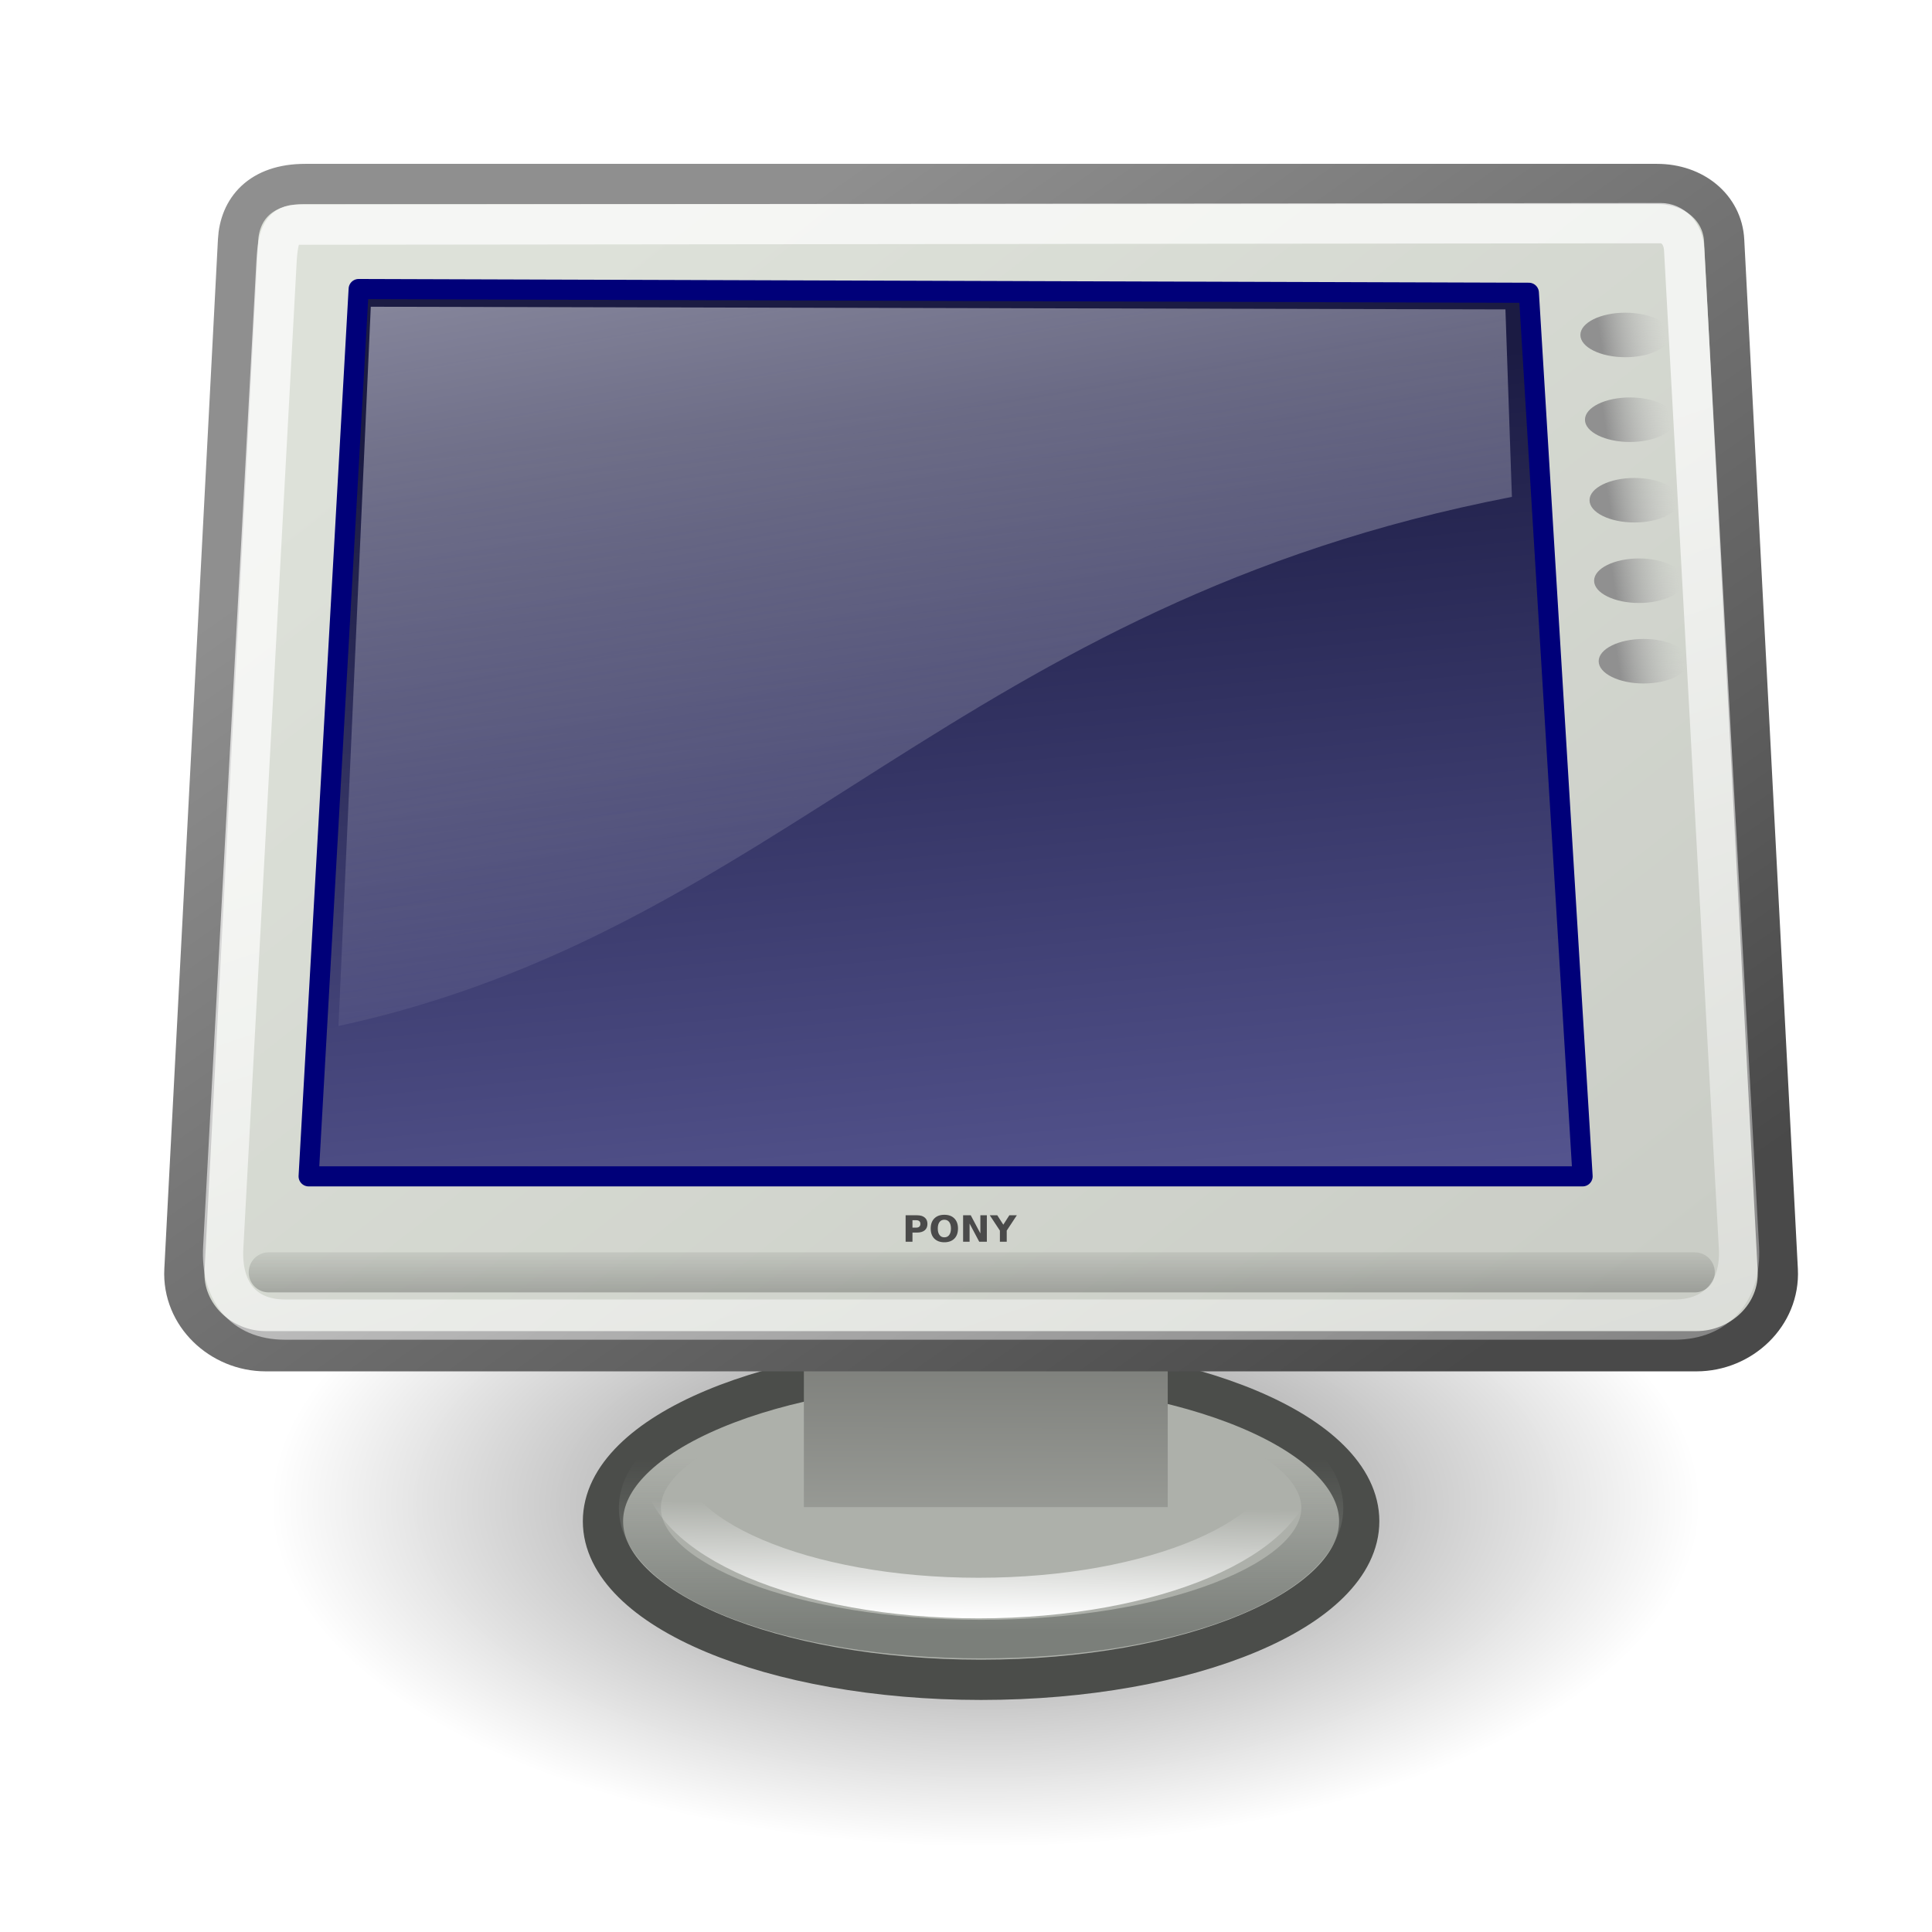
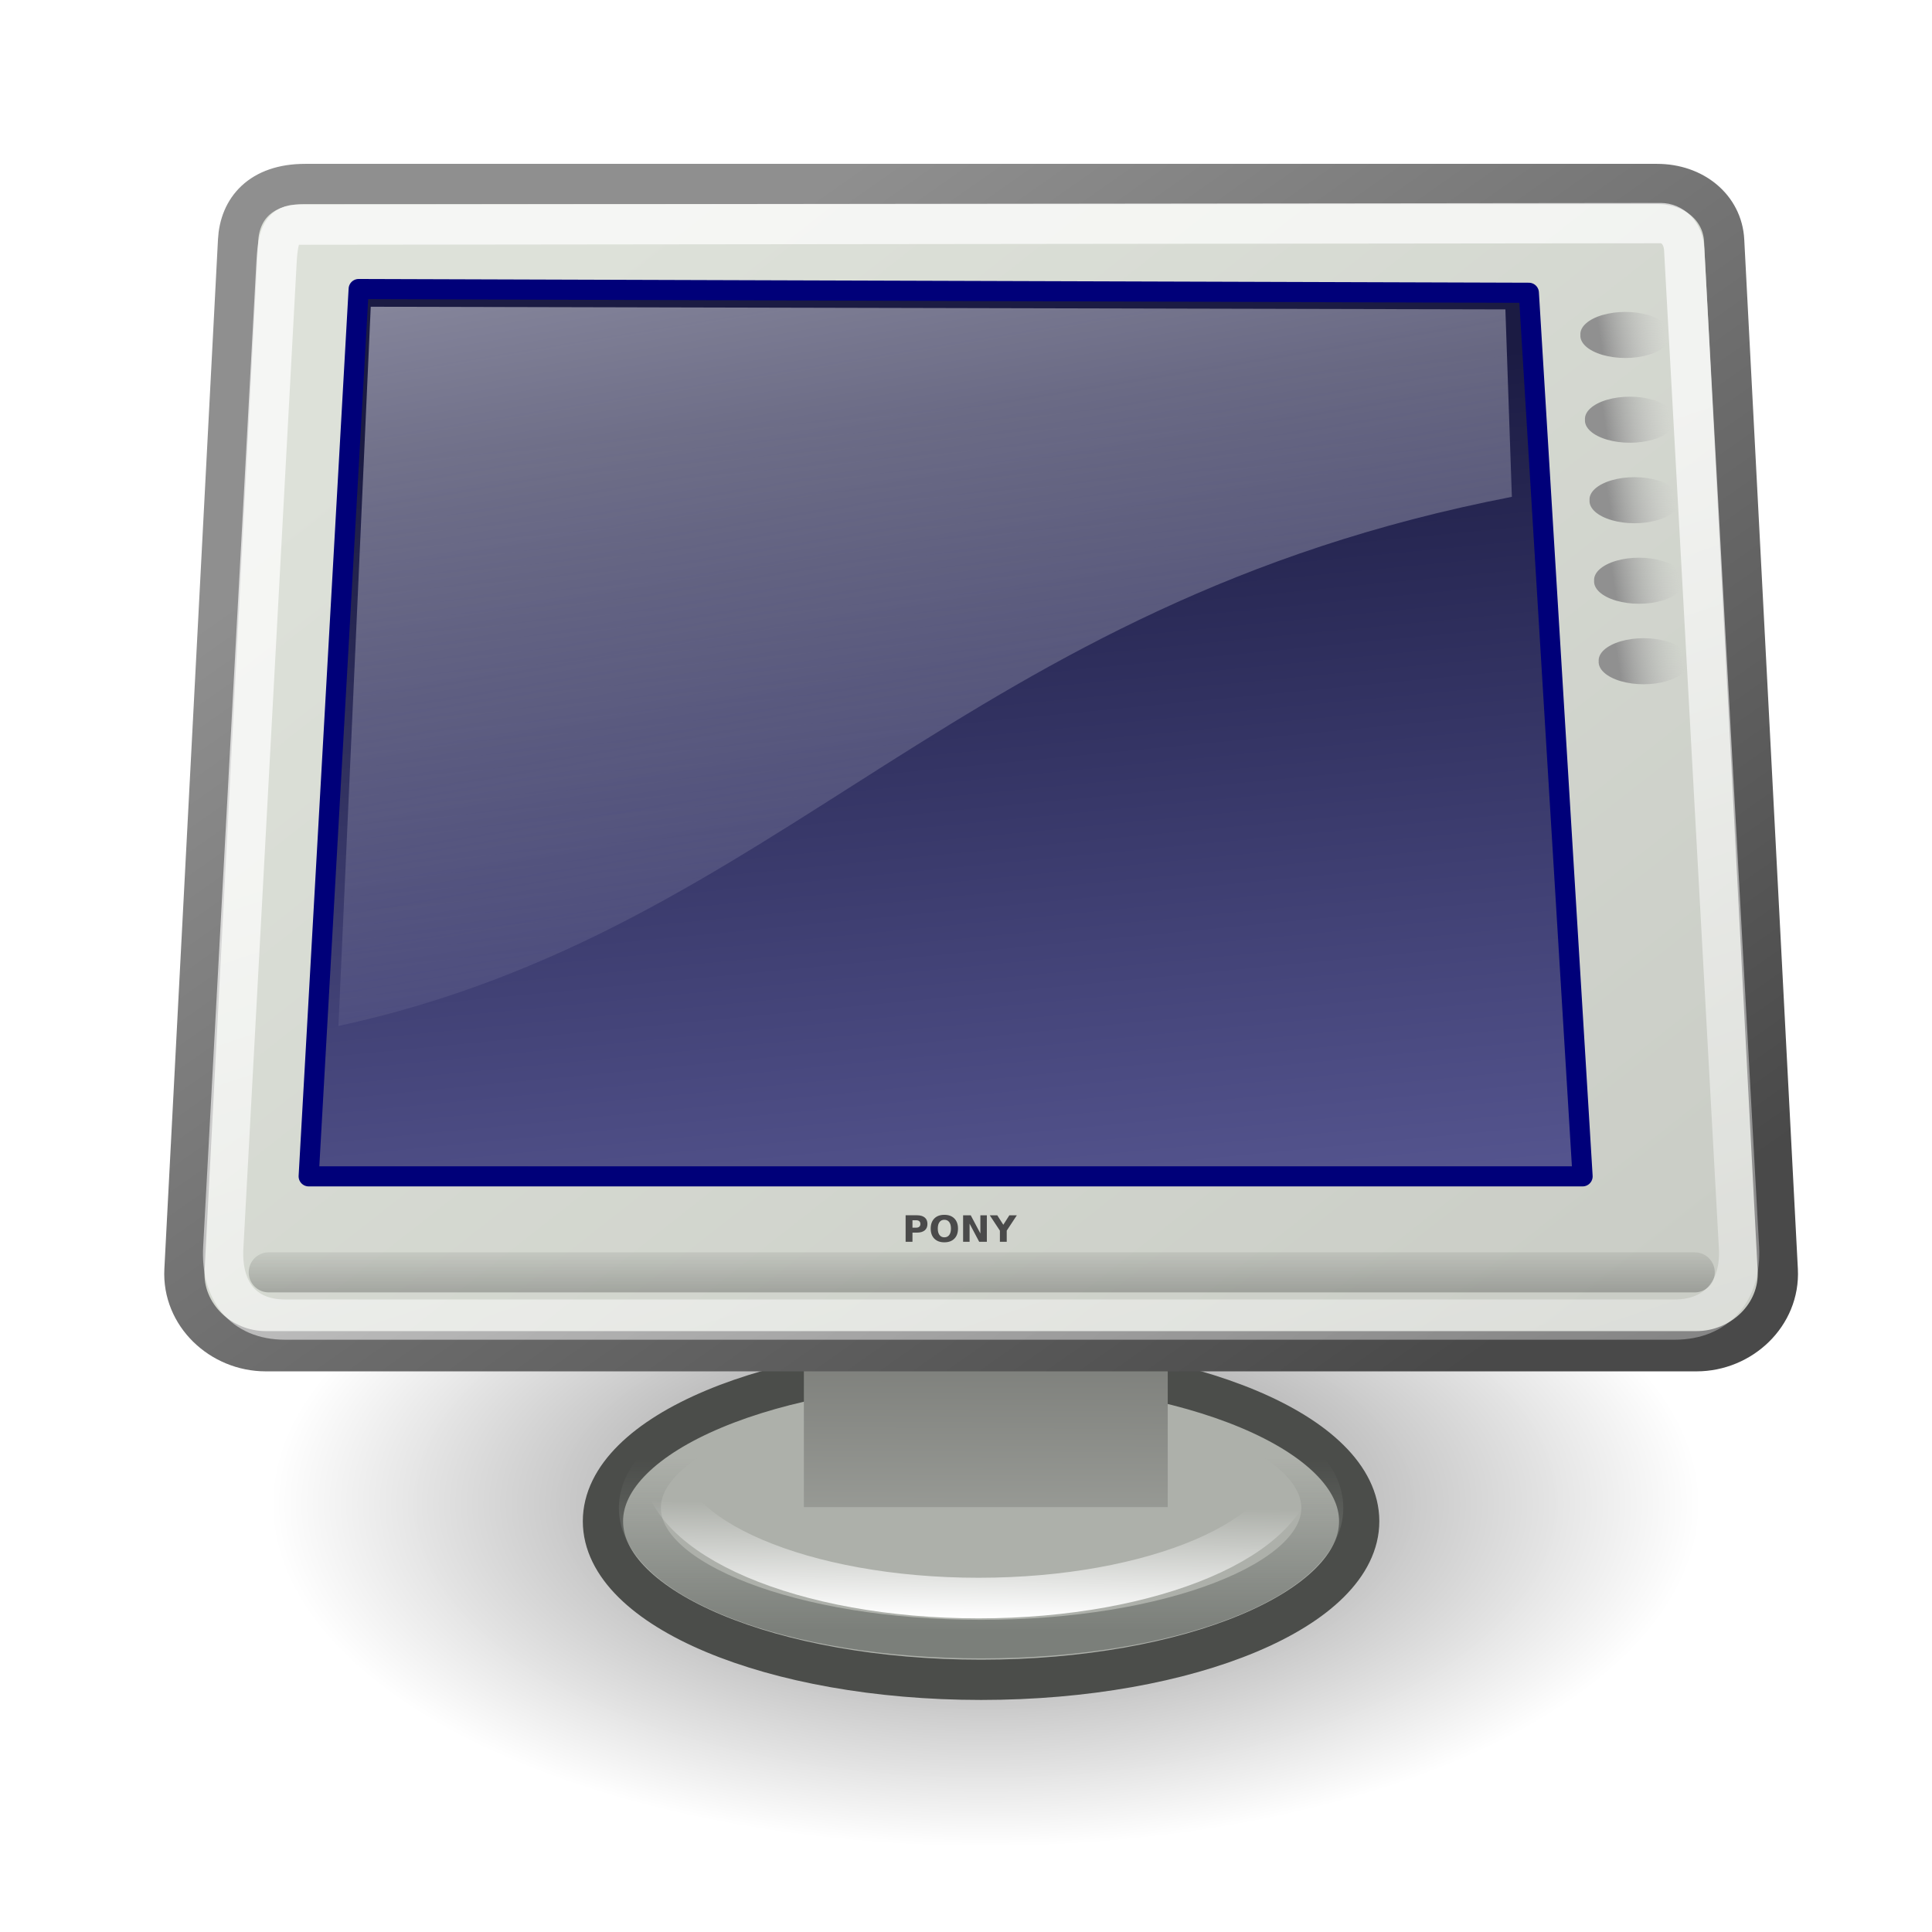
- <svg xmlns="http://www.w3.org/2000/svg" xmlns:xlink="http://www.w3.org/1999/xlink" width="48px" height="48px" id="svg2327">
-   <defs id="defs3">
-     <linearGradient id="linearGradient2329">
-       <stop id="stop2331" offset="0" style="stop-color:#ffffff;stop-opacity:1;" />
-       <stop id="stop2333" offset="1" style="stop-color:#ffffff;stop-opacity:0;" />
+ <svg xmlns="http://www.w3.org/2000/svg" xmlns:xlink="http://www.w3.org/1999/xlink" width="48px" height="48px">
+   <defs>
+     <linearGradient id="c">
+       <stop stop-color="#909090" offset="0" />
+       <stop stop-color="#bebebe" stop-opacity="0" offset="1" />
    </linearGradient>
-     <linearGradient id="linearGradient2321">
-       <stop id="stop2323" offset="0" style="stop-color:#7b7f7a;stop-opacity:1;" />
-       <stop id="stop2325" offset="1" style="stop-color:#7b7f7a;stop-opacity:0;" />
+     <linearGradient id="k" x1="8.612" x2="34.784" y1="7.229" y2="33.34" gradientTransform="matrix(1.1299 0 0 .88506 2.875 1.5706)" gradientUnits="userSpaceOnUse">
+       <stop stop-color="#dde1d9" offset="0" />
+       <stop stop-color="#cacdc6" offset="1" />
    </linearGradient>
-     <linearGradient id="linearGradient2711">
-       <stop id="stop2713" offset="0" style="stop-color:#909090;stop-opacity:1;" />
-       <stop id="stop2715" offset="1" style="stop-color:#bebebe;stop-opacity:0;" />
+     <linearGradient id="h" x1="17.698" x2="34.975" y1="13.005" y2="55.201" gradientTransform="matrix(1.1081 0 0 .90247 5.5 3.875)" gradientUnits="userSpaceOnUse">
+       <stop stop-color="#fff" offset="0" />
+       <stop stop-color="#fff" stop-opacity="0" offset="1" />
    </linearGradient>
-     <linearGradient id="linearGradient2701">
-       <stop id="stop2703" offset="0" style="stop-color:#585956;stop-opacity:1;" />
-       <stop id="stop2705" offset="1" style="stop-color:#bbbeb8;stop-opacity:1;" />
+     <radialGradient id="b" cx="12.576" cy="67.502" r="8.766" gradientTransform="scale(1.9258 .51926)" gradientUnits="userSpaceOnUse">
+       <stop offset="0" />
+       <stop stop-opacity="0" offset="1" />
+     </radialGradient>
+     <linearGradient id="g" x1="11.492" x2="17.199" y1="1.654" y2="26.729" gradientTransform="matrix(1.239 0 0 .89596 5.0906 1.5435)" gradientUnits="userSpaceOnUse">
+       <stop stop-color="#fff" offset="0" />
+       <stop stop-color="#fcfcff" stop-opacity="0" offset="1" />
    </linearGradient>
-     <linearGradient id="linearGradient2683">
-       <stop id="stop2685" offset="0" style="stop-color:#000000;stop-opacity:1;" />
-       <stop id="stop2687" offset="1" style="stop-color:#000000;stop-opacity:0;" />
+     <linearGradient id="f" x1="19.15" x2="16.316" y1="32.622" y2="8.867" gradientTransform="matrix(1.1741 0 0 .94543 5.2218 1.5435)" gradientUnits="userSpaceOnUse">
+       <stop stop-color="#5b5b97" offset="0" />
+       <stop stop-color="#1b1b43" offset="1" />
    </linearGradient>
-     <linearGradient id="linearGradient2675">
-       <stop id="stop2677" offset="0" style="stop-color:#5b5b97;stop-opacity:1;" />
-       <stop id="stop2679" offset="1" style="stop-color:#1b1b43;stop-opacity:1;" />
+     <linearGradient id="e" x1="3.707" x2="3.707" y1="171.29" y2="162.45" gradientTransform="matrix(5.7052 0 0 .17528 5.5 2.1956)" gradientUnits="userSpaceOnUse">
+       <stop offset="0" />
+       <stop stop-opacity="0" offset="1" />
    </linearGradient>
-     <linearGradient id="linearGradient2667">
-       <stop id="stop2669" offset="0" style="stop-color:#ffffff;stop-opacity:1;" />
-       <stop id="stop2671" offset="1" style="stop-color:#fcfcff;stop-opacity:0;" />
+     <linearGradient id="d" x1="12.207" x2="12.128" y1="53.535" y2="64.893" gradientTransform="matrix(1.8163 0 0 1.2789 2.5 -40.245)" gradientUnits="userSpaceOnUse">
+       <stop stop-color="#585956" offset="0" />
+       <stop stop-color="#bbbeb8" offset="1" />
    </linearGradient>
-     <linearGradient id="linearGradient2454">
-       <stop style="stop-color:#000000;stop-opacity:1;" offset="0" id="stop2456" />
-       <stop style="stop-color:#000000;stop-opacity:0;" offset="1" id="stop2458" />
+     <linearGradient id="a" x1="34.301" x2="35.521" y1="3.938" y2="3.845" gradientUnits="userSpaceOnUse" xlink:href="#c" />
+     <linearGradient id="l" x1="10.391" x2="32.537" y1="5.382" y2="31.246" gradientTransform="matrix(1.1044 0 0 .90547 4.5 2.875)" gradientUnits="userSpaceOnUse">
+       <stop stop-color="#8f8f8f" offset="0" />
+       <stop stop-color="#494949" offset="1" />
    </linearGradient>
-     <linearGradient id="linearGradient2415">
-       <stop style="stop-color:#ffffff;stop-opacity:1;" offset="0" id="stop2417" />
-       <stop style="stop-color:#ffffff;stop-opacity:0;" offset="1" id="stop2419" />
+     <linearGradient id="j" x1="-35.658" x2="-35.658" y1="33.416" y2="28.206" gradientUnits="userSpaceOnUse">
+       <stop stop-color="#7b7f7a" offset="0" />
+       <stop stop-color="#7b7f7a" stop-opacity="0" offset="1" />
    </linearGradient>
-     <linearGradient id="linearGradient2253">
-       <stop style="stop-color:#8f8f8f;stop-opacity:1;" offset="0" id="stop2255" />
-       <stop style="stop-color:#494949;stop-opacity:1;" offset="1" id="stop2257" />
+     <linearGradient id="i" x1="-35.123" x2="-35.075" y1="34.242" y2="30.962" gradientUnits="userSpaceOnUse">
+       <stop stop-color="#fff" offset="0" />
+       <stop stop-color="#fff" stop-opacity="0" offset="1" />
    </linearGradient>
-     <linearGradient id="linearGradient2245">
-       <stop style="stop-color:#dde1d9;stop-opacity:1;" offset="0" id="stop2247" />
-       <stop style="stop-color:#cacdc6;stop-opacity:1;" offset="1" id="stop2249" />
-     </linearGradient>
-     <linearGradient xlink:href="#linearGradient2245" id="linearGradient2251" gradientTransform="matrix(1.129863,0,0,0.885063,2.875,1.570628)" x1="8.612" y1="7.229" x2="34.784" y2="33.34" gradientUnits="userSpaceOnUse" />
-     <linearGradient xlink:href="#linearGradient2415" id="linearGradient2421" gradientTransform="matrix(1.108069,0,0,0.902471,5.5,3.875)" x1="17.698" y1="13.005" x2="34.975" y2="55.201" gradientUnits="userSpaceOnUse" />
-     <radialGradient xlink:href="#linearGradient2454" id="radialGradient2460" gradientTransform="scale(1.925808,0.519262)" cx="12.576" cy="67.502" fx="12.576" fy="67.502" r="8.766" gradientUnits="userSpaceOnUse" />
-     <linearGradient gradientUnits="userSpaceOnUse" y2="26.729" x2="17.199" y1="1.654" x1="11.492" gradientTransform="matrix(1.238977,0,0,0.895955,5.090553,1.543476)" id="linearGradient2673" xlink:href="#linearGradient2667" />
-     <linearGradient gradientUnits="userSpaceOnUse" y2="8.867" x2="16.316" y1="32.622" x1="19.15" gradientTransform="matrix(1.174139,0,0,0.945431,5.221825,1.543476)" id="linearGradient2681" xlink:href="#linearGradient2675" />
-     <linearGradient gradientUnits="userSpaceOnUse" y2="162.451" x2="3.707" y1="171.291" x1="3.707" gradientTransform="matrix(5.705159,0,0,0.17528,5.5,2.195627)" id="linearGradient2689" xlink:href="#linearGradient2683" />
-     <linearGradient gradientUnits="userSpaceOnUse" y2="64.893" x2="12.128" y1="53.535" x1="12.207" gradientTransform="matrix(1.816345,0,0,1.278927,2.5,-40.24508)" id="linearGradient2707" xlink:href="#linearGradient2701" />
-     <linearGradient gradientUnits="userSpaceOnUse" y2="3.845" x2="35.521" y1="3.938" x1="34.301" id="linearGradient2717" xlink:href="#linearGradient2711" />
-     <linearGradient y2="3.845" x2="35.521" y1="3.938" x1="34.301" gradientUnits="userSpaceOnUse" id="linearGradient2721" xlink:href="#linearGradient2711" />
-     <linearGradient y2="3.845" x2="35.521" y1="3.938" x1="34.301" gradientUnits="userSpaceOnUse" id="linearGradient2725" xlink:href="#linearGradient2711" />
-     <linearGradient y2="3.845" x2="35.521" y1="3.938" x1="34.301" gradientUnits="userSpaceOnUse" id="linearGradient2729" xlink:href="#linearGradient2711" />
-     <linearGradient y2="3.845" x2="35.521" y1="3.938" x1="34.301" gradientUnits="userSpaceOnUse" id="linearGradient2733" xlink:href="#linearGradient2711" />
-     <linearGradient y2="31.246" x2="32.537" y1="5.382" x1="10.391" gradientTransform="matrix(1.104397,0,0,0.905471,4.5,2.875)" gradientUnits="userSpaceOnUse" id="linearGradient1561" xlink:href="#linearGradient2253" />
-     <linearGradient gradientUnits="userSpaceOnUse" y2="28.206" x2="-35.658" y1="33.416" x1="-35.658" id="linearGradient2327" xlink:href="#linearGradient2321" />
-     <linearGradient gradientUnits="userSpaceOnUse" y2="30.962" x2="-35.075" y1="34.242" x1="-35.123" id="linearGradient2337" xlink:href="#linearGradient2329" />
  </defs>
-   <g id="layer1">
-     <path style="opacity:0.509;overflow:visible;display:inline;visibility:visible;stroke-opacity:0.701;stroke-dashoffset:0;stroke-miterlimit:4;marker-end:none;marker-mid:none;marker-start:none;marker:none;stroke-linejoin:miter;stroke-linecap:round;stroke-width:1;stroke:none;fill-rule:evenodd;fill-opacity:1;fill:url(#radialGradient2460);color:#000000" id="path2452" d="M 41.101 35.051 A 16.882 4.552 0 1 1  7.336,35.051 A 16.882 4.552 0 1 1  41.101 35.051 z" transform="matrix(1.050251,0,0,1.867888,-0.945558,-28.10611)" />
-     <path style="color:#000000;fill:#adb0aa;fill-opacity:1;fill-rule:evenodd;stroke:#4b4d4a;stroke-width:1;stroke-linecap:butt;stroke-linejoin:miter;marker:none;marker-start:none;marker-mid:none;marker-end:none;stroke-miterlimit:4;stroke-dashoffset:0;stroke-opacity:1;visibility:visible;display:inline;overflow:visible" id="path2407" d="M -26.264 29.716 A 9.394 3.94 0 1 1  -45.053,29.716 A 9.394 3.94 0 1 1  -26.264 29.716 z" transform="translate(60.03339,8.07843)" />
-     <path transform="matrix(0.902373,0,0,0.82765,56.55215,12.86792)" d="M -26.264 29.716 A 9.394 3.94 0 1 1  -45.053,29.716 A 9.394 3.94 0 1 1  -26.264 29.716 z" id="path1825" style="color:#000000;fill:none;fill-opacity:1;fill-rule:evenodd;stroke:url(#linearGradient2327);stroke-width:1.157;stroke-linecap:butt;stroke-linejoin:miter;marker:none;marker-start:none;marker-mid:none;marker-end:none;stroke-miterlimit:4;stroke-dasharray:none;stroke-dashoffset:0;stroke-opacity:1;visibility:visible;display:inline;overflow:visible" />
-     <path style="color:#000000;fill:none;fill-opacity:1;fill-rule:evenodd;stroke:url(#linearGradient2337);stroke-width:1.183;stroke-linecap:butt;stroke-linejoin:miter;marker:none;marker-start:none;marker-mid:none;marker-end:none;stroke-miterlimit:4;stroke-dasharray:none;stroke-dashoffset:0;stroke-opacity:1;visibility:visible;display:inline;overflow:visible" id="path2983" d="M -26.264 29.716 A 9.394 3.94 0 1 1  -45.053,29.716 A 9.394 3.94 0 1 1  -26.264 29.716 z" transform="matrix(0.837548,0,0,0.852655,54.17811,11.00615)" />
-     <rect y="31.079" x="19.972" height="6.365" width="9.04" id="rect2699" style="color:#000000;fill:url(#linearGradient2707);fill-opacity:1;fill-rule:evenodd;stroke:none;stroke-width:0.609;stroke-linecap:butt;stroke-linejoin:miter;marker:none;marker-start:none;marker-mid:none;marker-end:none;stroke-miterlimit:4;stroke-dashoffset:0;stroke-opacity:1;visibility:visible;display:inline;overflow:visible" />
-     <path style="color:#000000;fill:url(#linearGradient2251);fill-opacity:1;fill-rule:evenodd;stroke:url(#linearGradient1561);stroke-width:1;stroke-linecap:butt;stroke-linejoin:miter;marker:none;marker-start:none;marker-mid:none;marker-end:none;stroke-miterlimit:4;stroke-dashoffset:0;stroke-opacity:1;visibility:visible;display:inline;overflow:visible" d="M 7.581,4.571 L 41.169,4.571 C 42.08,4.571 42.793,5.154 42.836,5.972 L 44.168,31.55 C 44.226,32.668 43.267,33.571 42.148,33.571 L 6.602,33.571 C 5.483,33.571 4.524,32.668 4.582,31.55 L 5.914,5.972 C 5.954,5.199 6.462,4.571 7.581,4.571 z " id="rect2404" />
-     <path id="path2377" d="M 8.911,7.181 L 7.668,29.226 L 39.319,29.226 L 37.984,7.274 L 8.911,7.181 z " style="fill:url(#linearGradient2681);fill-opacity:1;fill-rule:evenodd;stroke:#000079;stroke-width:0.5;stroke-linecap:butt;stroke-linejoin:round;stroke-miterlimit:4;stroke-dasharray:none;stroke-opacity:1" />
-     <path style="fill:none;fill-opacity:0.75;fill-rule:evenodd;stroke:url(#linearGradient2689);stroke-width:0.996;stroke-linecap:round;stroke-linejoin:miter;stroke-miterlimit:4;stroke-opacity:0.248" d="M 6.677,31.611 L 42.106,31.611" id="path2393" />
-     <path id="path2397" d="M 7.415,5.581 L 41.26,5.544 C 41.544,5.543 41.819,5.781 41.842,6.196 L 43.204,30.999 C 43.262,32.056 42.664,32.785 41.606,32.785 L 7.082,32.785 C 6.023,32.785 5.489,32.056 5.546,30.999 L 6.87,6.505 C 6.909,5.789 7.036,5.582 7.415,5.581 z " style="color:#000000;fill:none;fill-opacity:1;fill-rule:evenodd;stroke:url(#linearGradient2421);stroke-width:1;stroke-linecap:butt;stroke-linejoin:miter;marker:none;marker-start:none;marker-mid:none;marker-end:none;stroke-miterlimit:4;stroke-dashoffset:0;stroke-opacity:0.701;visibility:visible;display:inline;overflow:visible" />
-     <path style="opacity:0.531;fill:url(#linearGradient2673);fill-opacity:1;fill-rule:evenodd;stroke:none;stroke-width:0.25pt;stroke-linecap:butt;stroke-linejoin:miter;stroke-opacity:1" d="M 9.212,7.621 L 8.409,25.492 C 19.454,23.091 23.83,14.999 37.563,12.345 L 37.402,7.687 L 9.212,7.621 z " id="path2443" />
-     <path transform="matrix(1.331237,0,0,0.658449,-5.91933,5.728866)" d="M 35.621 3.938 A 0.84 0.84 0 1 1  33.941,3.938 A 0.84 0.84 0 1 1  35.621 3.938 z" id="path2709" style="color:#000000;fill:url(#linearGradient2717);fill-opacity:1;fill-rule:evenodd;stroke:none;stroke-width:0.5;stroke-linecap:butt;stroke-linejoin:miter;marker:none;marker-start:none;marker-mid:none;marker-end:none;stroke-miterlimit:4;stroke-dashoffset:0;stroke-opacity:1;visibility:visible;display:inline;overflow:visible" />
-     <path style="color:#000000;fill:url(#linearGradient2721);fill-opacity:1;fill-rule:evenodd;stroke:none;stroke-width:0.5;stroke-linecap:butt;stroke-linejoin:miter;marker:none;marker-start:none;marker-mid:none;marker-end:none;stroke-miterlimit:4;stroke-dashoffset:0;stroke-opacity:1;visibility:visible;display:inline;overflow:visible" id="path2719" d="M 35.621 3.938 A 0.84 0.84 0 1 1  33.941,3.938 A 0.84 0.84 0 1 1  35.621 3.938 z" transform="matrix(1.331237,0,0,0.658449,-5.80573,7.83465)" />
-     <path transform="matrix(1.331237,0,0,0.658449,-5.69213,9.83465)" d="M 35.621 3.938 A 0.84 0.84 0 1 1  33.941,3.938 A 0.84 0.84 0 1 1  35.621 3.938 z" id="path2723" style="color:#000000;fill:url(#linearGradient2725);fill-opacity:1;fill-rule:evenodd;stroke:none;stroke-width:0.5;stroke-linecap:butt;stroke-linejoin:miter;marker:none;marker-start:none;marker-mid:none;marker-end:none;stroke-miterlimit:4;stroke-dashoffset:0;stroke-opacity:1;visibility:visible;display:inline;overflow:visible" />
-     <path style="color:#000000;fill:url(#linearGradient2729);fill-opacity:1;fill-rule:evenodd;stroke:none;stroke-width:0.5;stroke-linecap:butt;stroke-linejoin:miter;marker:none;marker-start:none;marker-mid:none;marker-end:none;stroke-miterlimit:4;stroke-dashoffset:0;stroke-opacity:1;visibility:visible;display:inline;overflow:visible" id="path2727" d="M 35.621 3.938 A 0.84 0.84 0 1 1  33.941,3.938 A 0.84 0.84 0 1 1  35.621 3.938 z" transform="matrix(1.331237,0,0,0.658449,-5.57853,11.83465)" />
-     <path transform="matrix(1.331237,0,0,0.658449,-5.46493,13.83465)" d="M 35.621 3.938 A 0.84 0.84 0 1 1  33.941,3.938 A 0.84 0.84 0 1 1  35.621 3.938 z" id="path2731" style="color:#000000;fill:url(#linearGradient2733);fill-opacity:1;fill-rule:evenodd;stroke:none;stroke-width:0.5;stroke-linecap:butt;stroke-linejoin:miter;marker:none;marker-start:none;marker-mid:none;marker-end:none;stroke-miterlimit:4;stroke-dashoffset:0;stroke-opacity:1;visibility:visible;display:inline;overflow:visible" />
-     <path id="text2735" d="M 22.5,30.193 L 22.782,30.193 C 22.865,30.193 22.93,30.211 22.974,30.249 C 23.019,30.286 23.042,30.339 23.042,30.407 C 23.042,30.476 23.019,30.53 22.974,30.567 C 22.93,30.604 22.865,30.623 22.782,30.623 L 22.67,30.623 L 22.67,30.851 L 22.5,30.851 L 22.5,30.193 M 22.67,30.316 L 22.67,30.5 L 22.764,30.5 C 22.797,30.5 22.822,30.492 22.84,30.476 C 22.858,30.46 22.867,30.437 22.867,30.407 C 22.867,30.378 22.858,30.355 22.84,30.339 C 22.822,30.324 22.797,30.316 22.764,30.316 L 22.67,30.316 M 23.462,30.304 C 23.41,30.304 23.37,30.323 23.342,30.361 C 23.313,30.399 23.299,30.453 23.299,30.522 C 23.299,30.592 23.313,30.645 23.342,30.683 C 23.37,30.722 23.41,30.741 23.462,30.741 C 23.514,30.741 23.554,30.722 23.583,30.683 C 23.611,30.645 23.626,30.592 23.626,30.522 C 23.626,30.453 23.611,30.399 23.583,30.361 C 23.554,30.323 23.514,30.304 23.462,30.304 M 23.462,30.181 C 23.568,30.181 23.651,30.211 23.711,30.272 C 23.771,30.332 23.801,30.416 23.801,30.522 C 23.801,30.629 23.771,30.712 23.711,30.773 C 23.651,30.833 23.568,30.864 23.462,30.864 C 23.356,30.864 23.274,30.833 23.213,30.773 C 23.153,30.712 23.123,30.629 23.123,30.522 C 23.123,30.416 23.153,30.332 23.213,30.272 C 23.274,30.211 23.356,30.181 23.462,30.181 M 23.928,30.193 L 24.118,30.193 L 24.357,30.644 L 24.357,30.193 L 24.518,30.193 L 24.518,30.851 L 24.329,30.851 L 24.089,30.399 L 24.089,30.851 L 23.928,30.851 L 23.928,30.193 M 24.591,30.193 L 24.777,30.193 L 24.927,30.427 L 25.077,30.193 L 25.263,30.193 L 25.012,30.574 L 25.012,30.851 L 24.842,30.851 L 24.842,30.574 L 24.591,30.193" style="font-size:0.903;font-style:normal;font-variant:normal;font-weight:bold;font-stretch:normal;writing-mode:lr-tb;text-anchor:start;fill:#4a4a4a;fill-opacity:1;stroke:none;stroke-width:1pt;stroke-linecap:butt;stroke-linejoin:miter;stroke-opacity:1;font-family:Bitstream Vera Sans" />
-   </g>
+   <path transform="matrix(1.0503 0 0 1.8679 -.94556 -28.106)" d="m41.101 35.051a16.882 4.552 0 1 1-33.764 0 16.882 4.552 0 1 1 33.764 0z" color="#000000" fill="url(#b)" fill-rule="evenodd" opacity=".509" />
+   <path transform="translate(60.033 8.0784)" d="m-26.264 29.716a9.394 3.94 0 1 1-18.789 0 9.394 3.94 0 1 1 18.789 0z" color="#000000" fill="#adb0aa" fill-rule="evenodd" stroke="#4b4d4a" />
+   <path transform="matrix(.90237 0 0 .82765 56.552 12.868)" d="m-26.264 29.716a9.394 3.94 0 1 1-18.789 0 9.394 3.94 0 1 1 18.789 0z" color="#000000" fill="none" stroke="url(#j)" stroke-width="1.157" />
+   <path transform="matrix(.83755 0 0 .85266 54.178 11.006)" d="m-26.264 29.716a9.394 3.94 0 1 1-18.789 0 9.394 3.94 0 1 1 18.789 0z" color="#000000" fill="none" stroke="url(#i)" stroke-width="1.183" />
+   <rect x="19.972" y="31.079" width="9.04" height="6.365" color="#000000" fill="url(#d)" fill-rule="evenodd" />
+   <path d="m7.581 4.571h33.588c0.911 0 1.624 0.583 1.667 1.402l1.332 25.578c0.058 1.118-0.901 2.02-2.02 2.02h-35.545c-1.119 0-2.079-0.903-2.02-2.02l1.332-25.578c0.04-0.774 0.547-1.402 1.667-1.402z" color="#000000" fill="url(#k)" fill-rule="evenodd" stroke="url(#l)" />
+   <path d="m8.911 7.181-1.242 22.045h31.65l-1.335-21.952-29.073-0.093z" fill="url(#f)" fill-rule="evenodd" stroke="#000079" stroke-linejoin="round" stroke-width=".5" />
+   <path d="m6.677 31.611h35.428" fill="none" stroke="url(#e)" stroke-linecap="round" stroke-opacity=".248" stroke-width=".996" />
+   <path d="m7.415 5.581 33.846-0.038c0.284-3.169e-4 0.559 0.237 0.582 0.653l1.362 24.803c0.058 1.057-0.54 1.786-1.598 1.786h-34.524c-1.059 0-1.593-0.729-1.536-1.786l1.324-24.494c0.039-0.716 0.166-0.923 0.545-0.924z" color="#000000" fill="none" stroke="url(#h)" stroke-opacity=".701" />
+   <path d="m9.211 7.621-0.803 17.87c11.045-2.401 15.421-10.492 29.154-13.147l-0.161-4.657-28.19-0.066z" fill="url(#g)" fill-rule="evenodd" opacity=".531" />
+   <path transform="matrix(1.3312 0 0 .65845 -5.9193 5.7289)" d="m35.621 3.938a0.84 0.84 0 1 1-1.679 0 0.84 0.84 0 1 1 1.679 0z" color="#000000" fill="url(#a)" fill-rule="evenodd" />
+   <path transform="matrix(1.3312 0 0 .65845 -5.8057 7.8346)" d="m35.621 3.938a0.84 0.84 0 1 1-1.679 0 0.84 0.84 0 1 1 1.679 0z" color="#000000" fill="url(#a)" fill-rule="evenodd" />
+   <path transform="matrix(1.3312 0 0 .65845 -5.6921 9.8346)" d="m35.621 3.938a0.84 0.84 0 1 1-1.679 0 0.84 0.84 0 1 1 1.679 0z" color="#000000" fill="url(#a)" fill-rule="evenodd" />
+   <path transform="matrix(1.3312 0 0 .65845 -5.5785 11.835)" d="m35.621 3.938a0.84 0.84 0 1 1-1.679 0 0.84 0.84 0 1 1 1.679 0z" color="#000000" fill="url(#a)" fill-rule="evenodd" />
+   <path transform="matrix(1.3312 0 0 .65845 -5.4649 13.835)" d="m35.621 3.938a0.84 0.84 0 1 1-1.679 0 0.84 0.84 0 1 1 1.679 0z" color="#000000" fill="url(#a)" fill-rule="evenodd" />
+   <path d="m22.5 30.193h0.282c0.084 1e-6 0.148 0.019 0.193 0.056 0.045 0.037 0.067 0.09 0.067 0.159-1e-6 0.069-0.022 0.122-0.067 0.16-0.045 0.037-0.109 0.056-0.193 0.056h-0.112v0.228h-0.17v-0.658m0.17 0.123v0.184h0.094c0.033 0 0.058-0.008 0.076-0.024 0.018-0.016 0.027-0.039 0.027-0.068 0-0.029-0.009-0.052-0.027-0.068-0.018-0.016-0.043-0.024-0.076-0.024h-0.094m0.792-0.012c-0.052 1e-6 -0.092 0.019-0.12 0.057-0.029 0.038-0.043 0.092-0.043 0.161 0 0.069 0.014 0.123 0.043 0.161 0.029 0.038 0.069 0.057 0.12 0.057 0.052 0 0.092-0.019 0.121-0.057 0.029-0.038 0.043-0.092 0.043-0.161-1e-6 -0.069-0.014-0.123-0.043-0.161-0.029-0.038-0.069-0.057-0.121-0.057m0-0.123c0.106 1e-6 0.189 0.03 0.249 0.091 0.06 0.061 0.09 0.144 0.09 0.251-1e-6 0.106-0.03 0.19-0.09 0.25-0.06 0.061-0.143 0.091-0.249 0.091-0.106 0-0.188-0.03-0.249-0.091-0.06-0.061-0.09-0.144-0.09-0.25 0-0.107 0.03-0.19 0.09-0.251 0.06-0.061 0.143-0.091 0.249-0.091m0.466 0.012h0.19l0.239 0.451v-0.451h0.161v0.658h-0.19l-0.239-0.451v0.451h-0.161v-0.658m0.663 0h0.186l0.15 0.235 0.15-0.235h0.186l-0.251 0.381v0.277h-0.17v-0.277l-0.251-0.381" fill="#4a4a4a" />
</svg>
